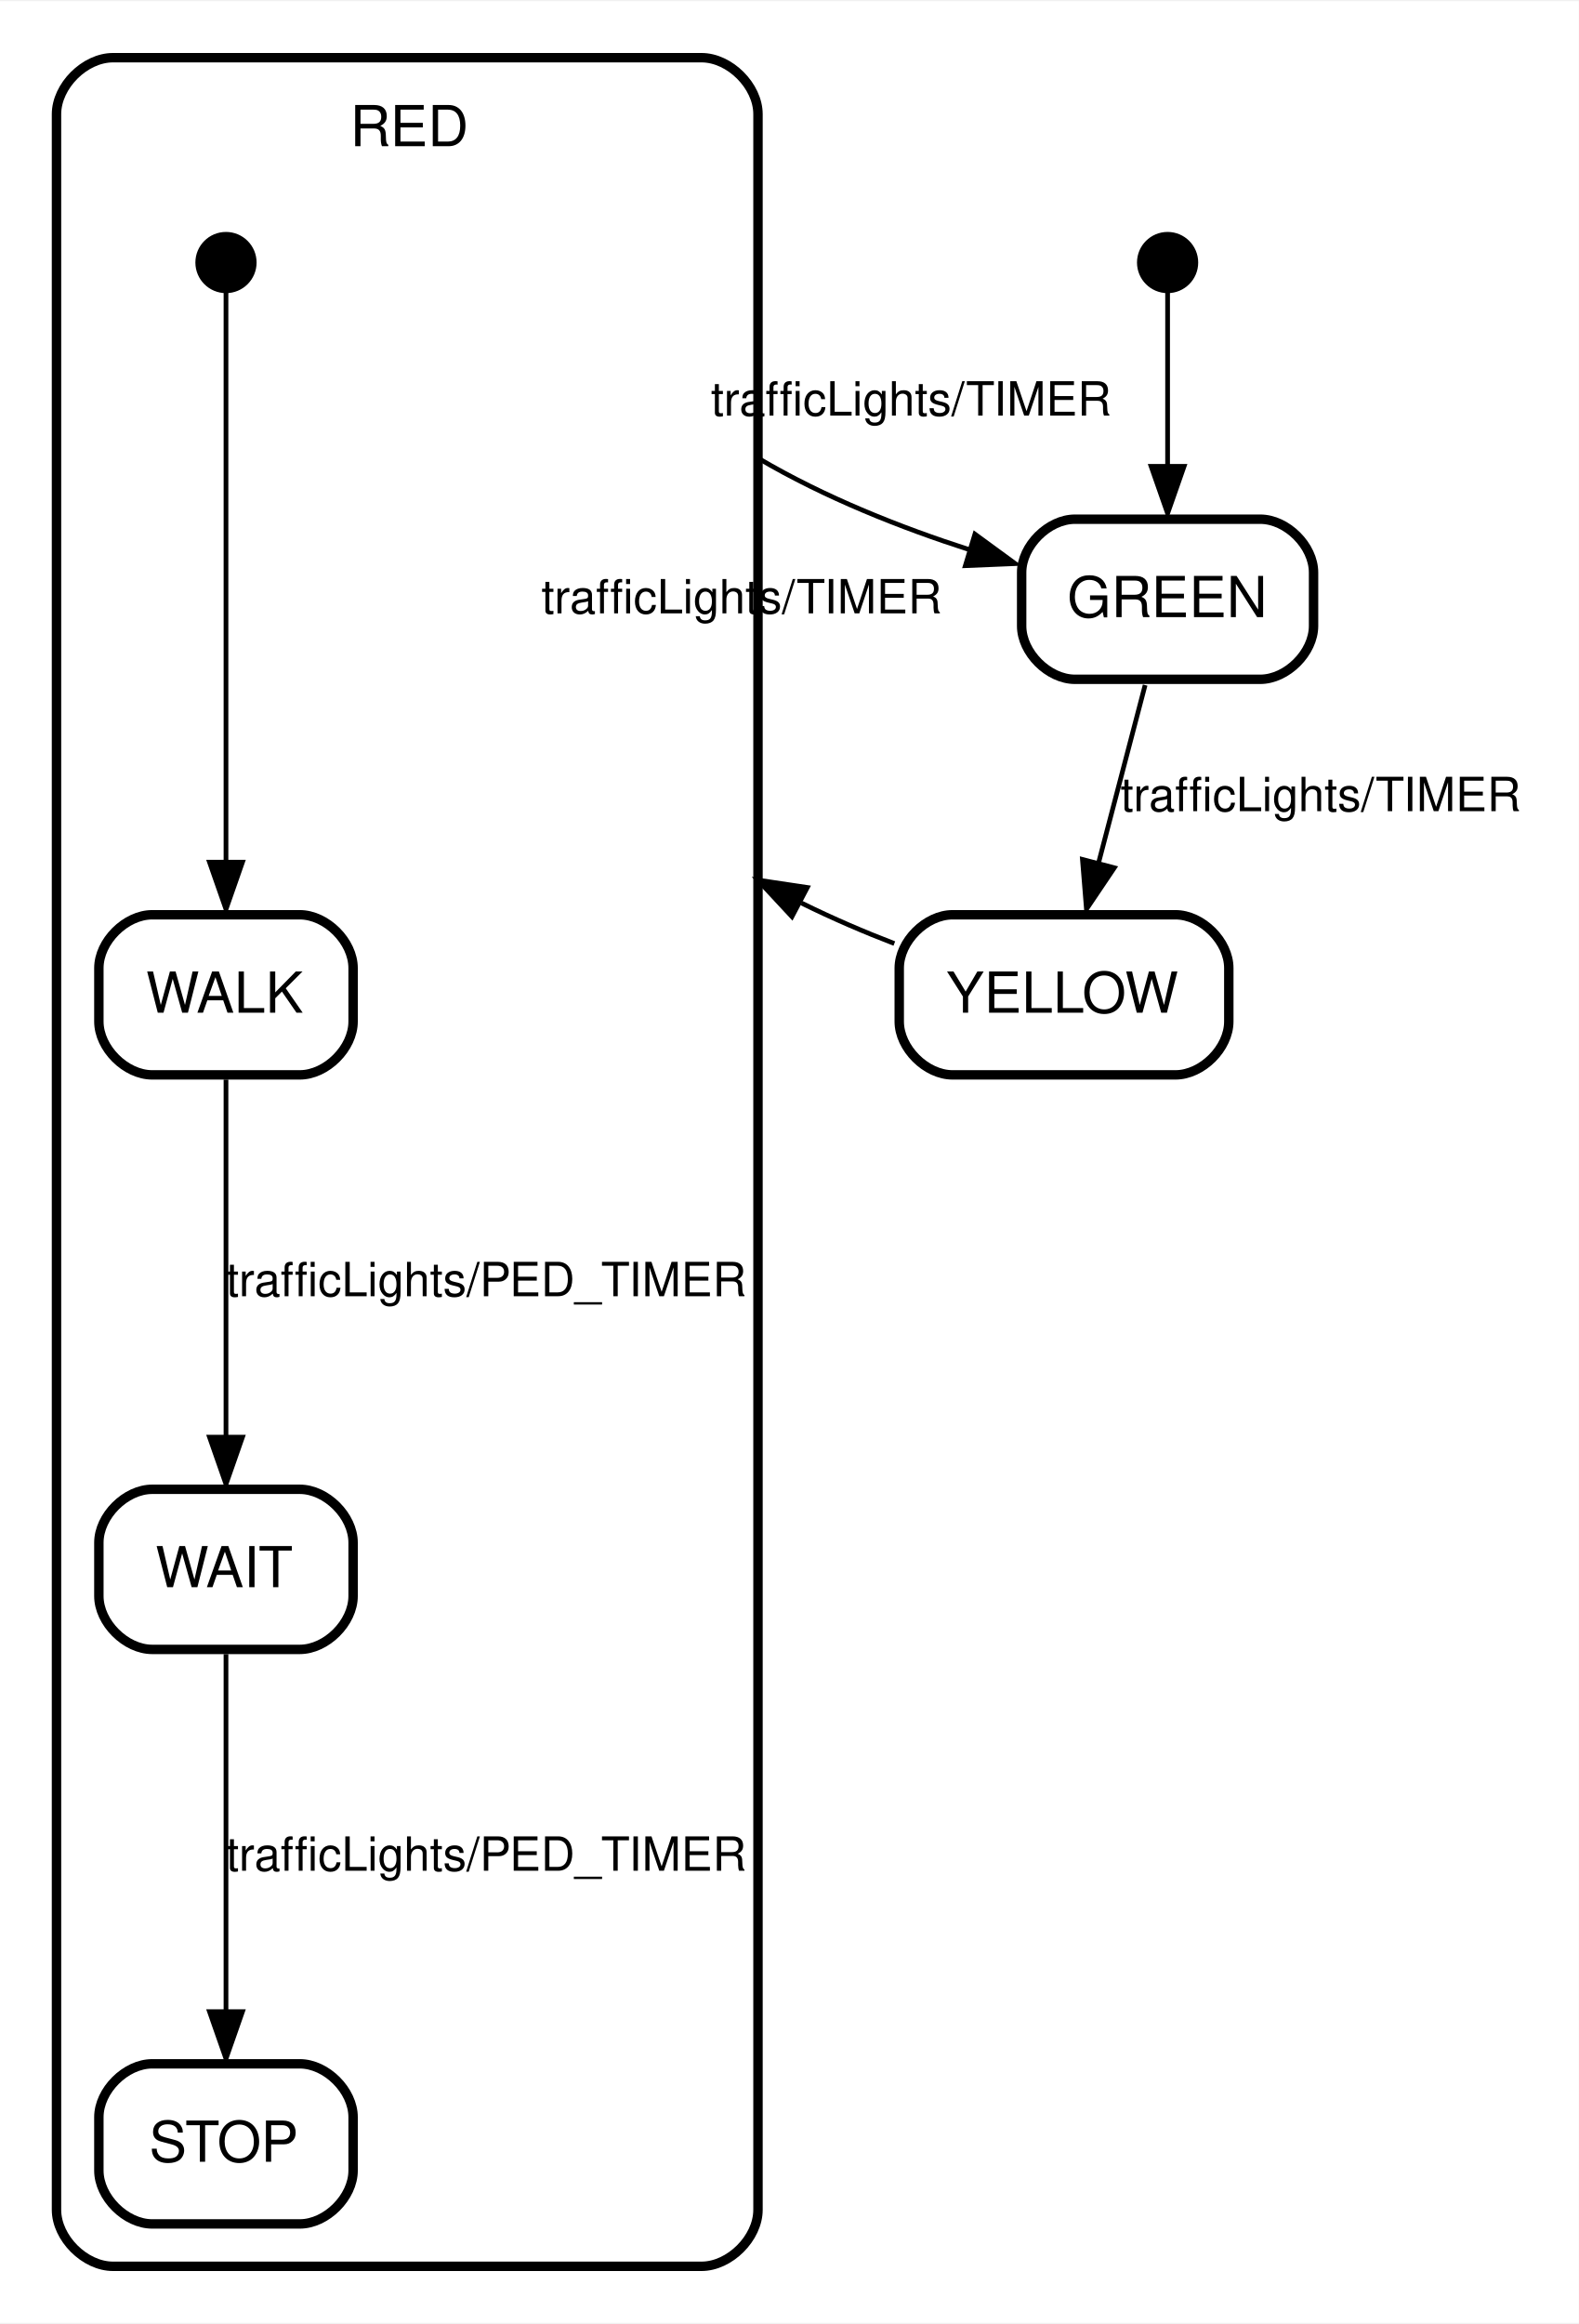
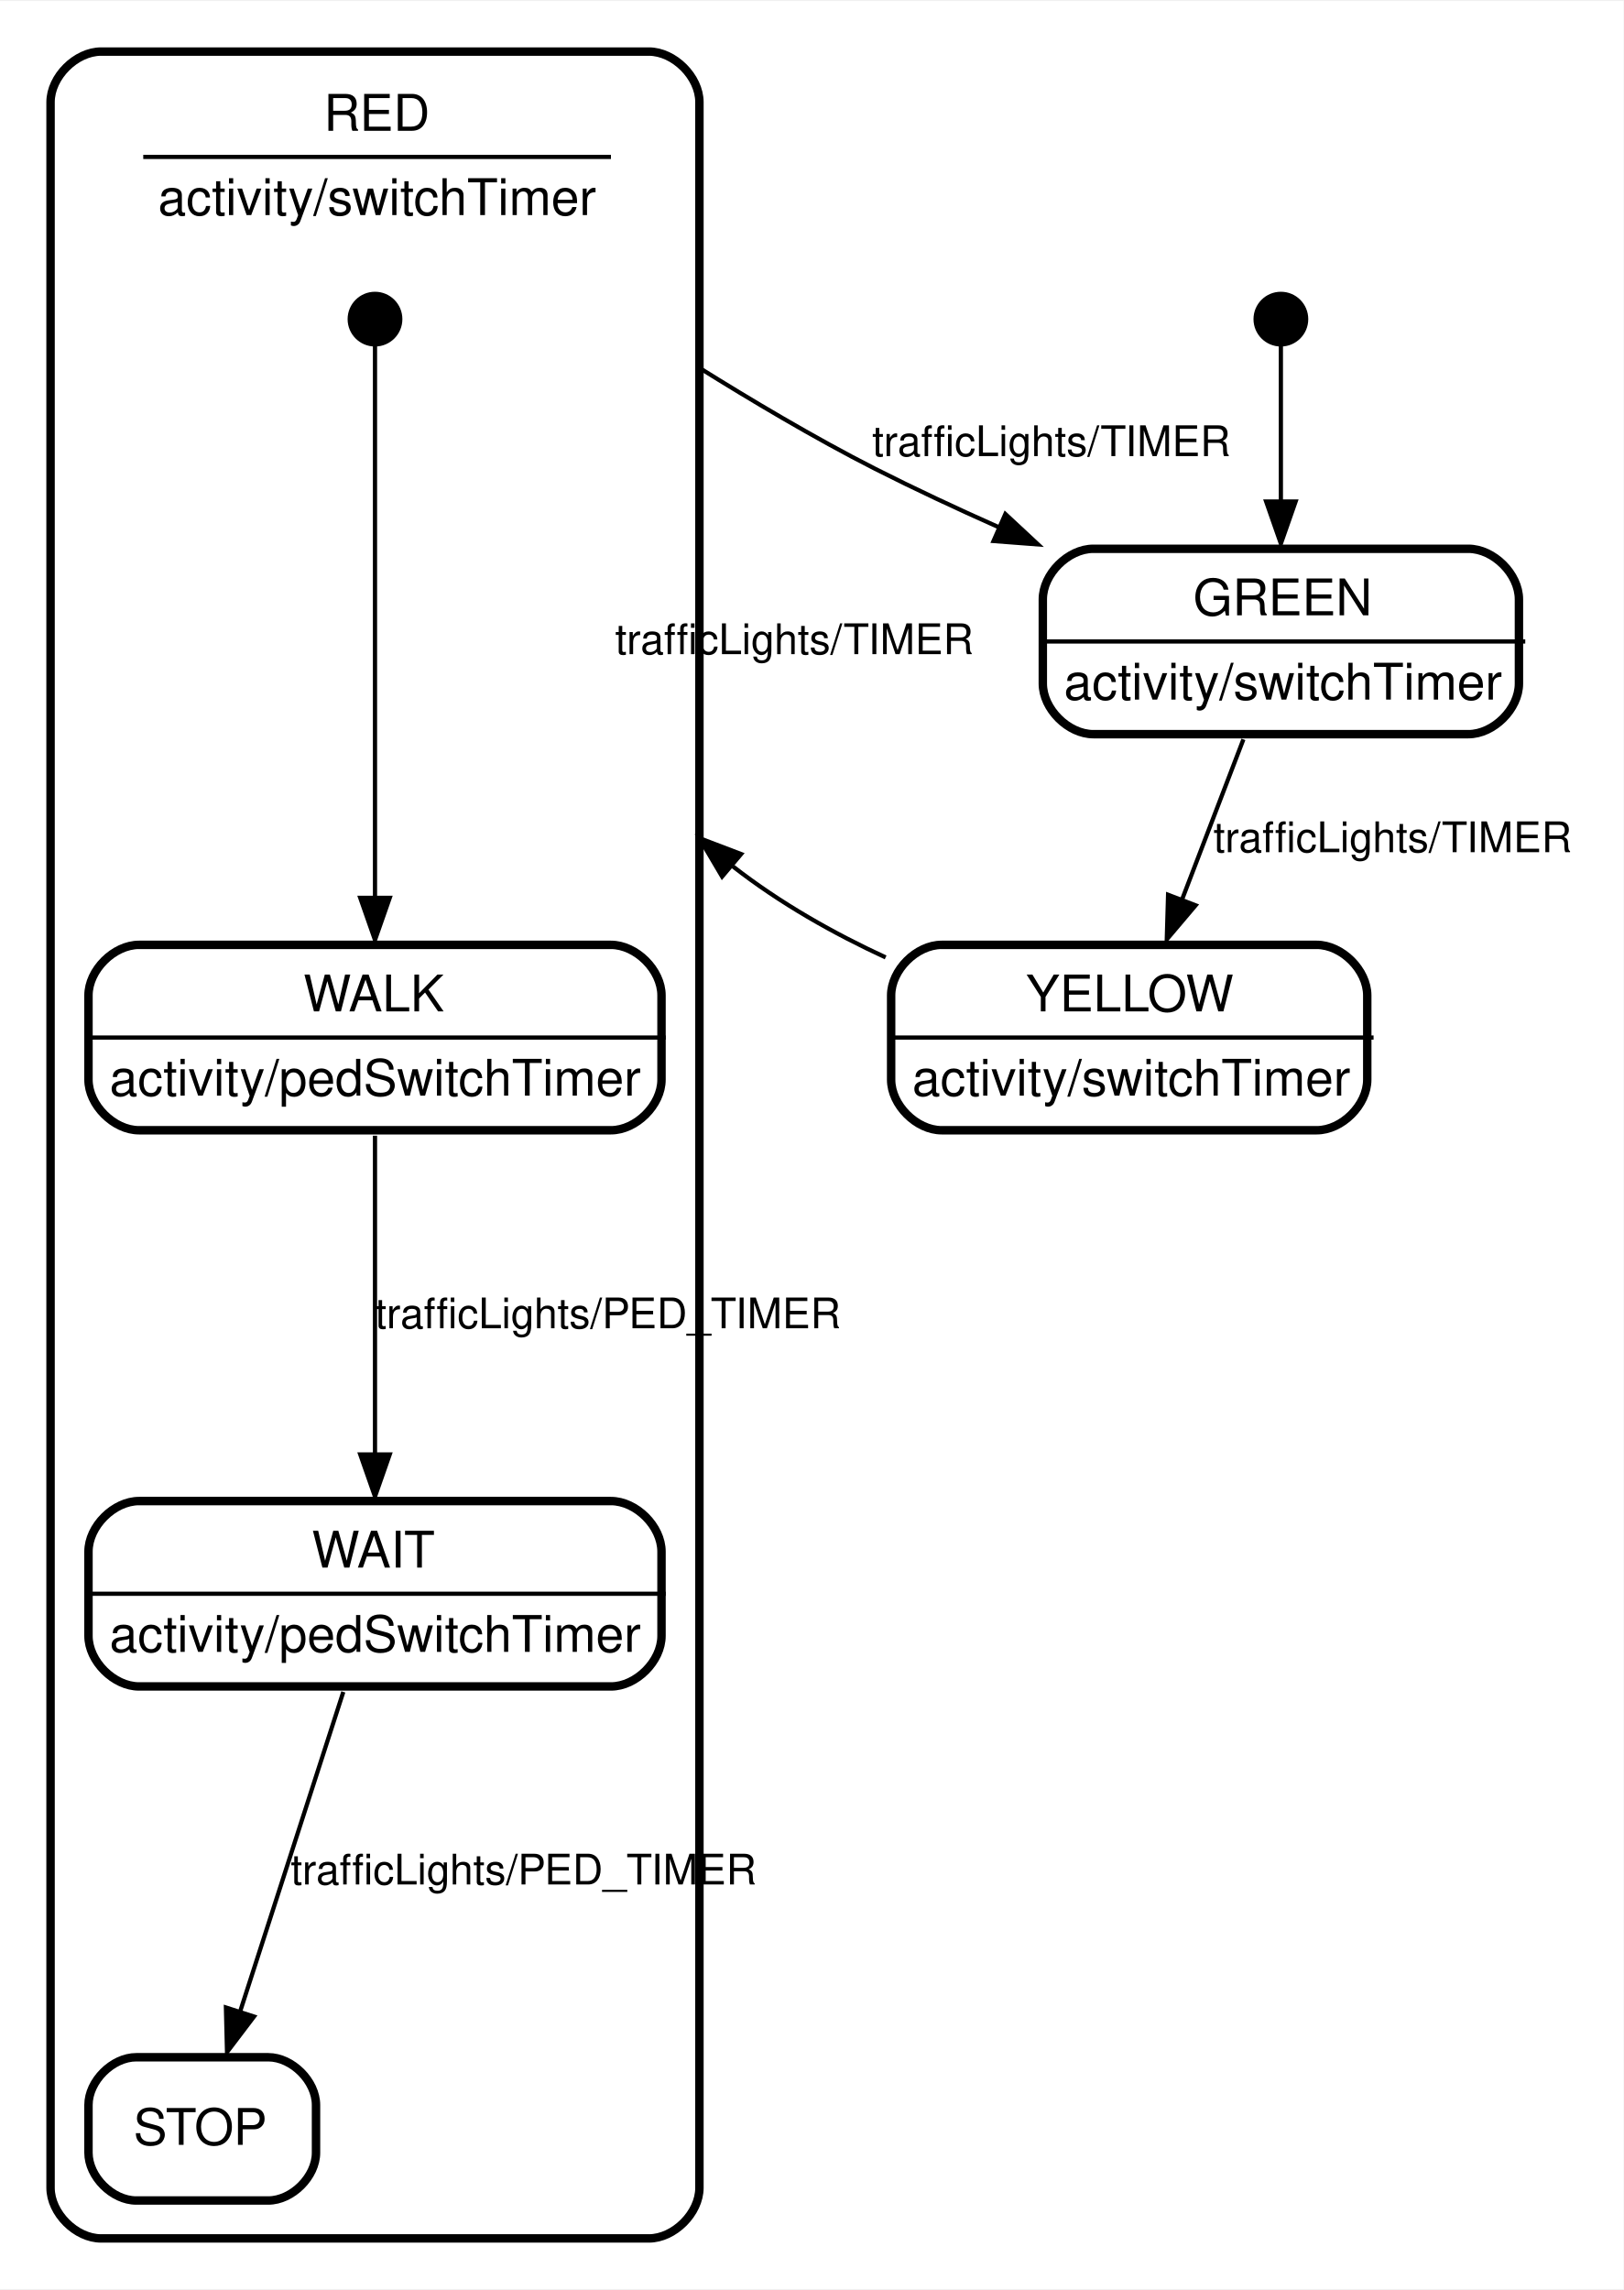
- <svg xmlns="http://www.w3.org/2000/svg" width="335pt" height="493pt" viewBox="0.00 0.00 335.34 493.00">
-   <g id="graph0" class="graph" transform="scale(1 1) rotate(0) translate(4 489)">
-     <polygon fill="#ffffff" stroke="transparent" points="-4,4 -4,-489 331.34,-489 331.34,4 -4,4" />
+ <svg xmlns="http://www.w3.org/2000/svg" width="385pt" height="543pt" viewBox="0.00 0.00 385.34 543.00">
+   <g id="graph0" class="graph" transform="scale(1 1) rotate(0) translate(4 539)">
+     <polygon fill="#ffffff" stroke="transparent" points="-4,4 -4,-539 381.34,-539 381.34,4 -4,4" />
    <g id="clust1" class="cluster">
-       <path fill="none" stroke="#000000" stroke-width="2" d="M20,-8C20,-8 145,-8 145,-8 151,-8 157,-14 157,-20 157,-20 157,-465 157,-465 157,-471 151,-477 145,-477 145,-477 20,-477 20,-477 14,-477 8,-471 8,-465 8,-465 8,-20 8,-20 8,-14 14,-8 20,-8" />
-       <text text-anchor="start" x="70.336" y="-458.2" font-family="Helvetica,sans-Serif" font-size="12.00" fill="#000000">RED</text>
+       <path fill="none" stroke="#000000" stroke-width="2" d="M20,-8C20,-8 150,-8 150,-8 156,-8 162,-14 162,-20 162,-20 162,-515 162,-515 162,-521 156,-527 150,-527 150,-527 20,-527 20,-527 14,-527 8,-521 8,-515 8,-515 8,-20 8,-20 8,-14 14,-8 20,-8" />
+       <text text-anchor="start" x="72.836" y="-508.2" font-family="Helvetica,sans-Serif" font-size="12.00" fill="#000000">RED</text>
+       <text text-anchor="start" x="33.507" y="-488.2" font-family="Helvetica,sans-Serif" font-size="12.00" fill="#000000">activity/switchTimer</text>
+       <polygon fill="#000000" stroke="#000000" points="30,-502 30,-502 141,-502 141,-502 30,-502" />
    </g>
    <g id="node1" class="node">
-       <ellipse fill="#000000" stroke="#000000" stroke-width="2" cx="244" cy="-433.5" rx="5.5" ry="5.5" />
+       <ellipse fill="#000000" stroke="#000000" stroke-width="2" cx="300" cy="-463.5" rx="5.5" ry="5.5" />
    </g>
    <g id="node2" class="node">
-       <polygon fill="#ffffff" stroke="transparent" stroke-width="2" points="276,-380 212,-380 212,-344 276,-344 276,-380" />
-       <text text-anchor="start" x="222.667" y="-358.2" font-family="Helvetica,sans-Serif" font-size="12.00" fill="#000000">GREEN</text>
-       <path fill="none" stroke="#000000" stroke-width="2" d="M224.333,-345C224.333,-345 263.667,-345 263.667,-345 269.333,-345 275,-350.667 275,-356.333 275,-356.333 275,-367.667 275,-367.667 275,-373.333 269.333,-379 263.667,-379 263.667,-379 224.333,-379 224.333,-379 218.667,-379 213,-373.333 213,-367.667 213,-367.667 213,-356.333 213,-356.333 213,-350.667 218.667,-345 224.333,-345" />
+       <polygon fill="#ffffff" stroke="transparent" stroke-width="2" points="357.5,-410 242.5,-410 242.5,-364 357.5,-364 357.5,-410" />
+       <text text-anchor="start" x="279.167" y="-393.2" font-family="Helvetica,sans-Serif" font-size="12.00" fill="#000000">GREEN</text>
+       <text text-anchor="start" x="248.507" y="-373.2" font-family="Helvetica,sans-Serif" font-size="12.00" fill="#000000">activity/switchTimer</text>
+       <polygon fill="#000000" stroke="#000000" points="243,-387 243,-387 358,-387 358,-387 243,-387" />
+       <path fill="none" stroke="#000000" stroke-width="2" d="M255.5,-365C255.5,-365 344.5,-365 344.5,-365 350.5,-365 356.5,-371 356.5,-377 356.5,-377 356.5,-397 356.5,-397 356.5,-403 350.5,-409 344.5,-409 344.5,-409 255.5,-409 255.5,-409 249.5,-409 243.5,-403 243.5,-397 243.5,-397 243.5,-377 243.5,-377 243.5,-371 249.5,-365 255.5,-365" />
    </g>
    <g id="edge1" class="edge">
-       <path fill="none" stroke="#000000" d="M244,-427.889C244,-419.81 244,-404.335 244,-390.412" />
-       <polygon fill="#000000" stroke="#000000" points="247.5,-390.216 244,-380.216 240.5,-390.216 247.5,-390.216" />
-       <text text-anchor="middle" x="245.389" y="-401" font-family="Helvetica,sans-Serif" font-size="10.00" fill="#000000"> </text>
+       <path fill="none" stroke="#000000" d="M300,-457.998C300,-450.059 300,-434.76 300,-420.392" />
+       <polygon fill="#000000" stroke="#000000" points="303.5,-420.212 300,-410.212 296.5,-420.212 303.5,-420.212" />
+       <text text-anchor="middle" x="301.389" y="-431" font-family="Helvetica,sans-Serif" font-size="10.00" fill="#000000"> </text>
    </g>
    <g id="node3" class="node">
-       <polygon fill="#ffffff" stroke="transparent" stroke-width="2" points="258,-296 186,-296 186,-260 258,-260 258,-296" />
-       <text text-anchor="start" x="196.996" y="-274.2" font-family="Helvetica,sans-Serif" font-size="12.00" fill="#000000">YELLOW</text>
-       <path fill="none" stroke="#000000" stroke-width="2" d="M198.333,-261C198.333,-261 245.667,-261 245.667,-261 251.333,-261 257,-266.667 257,-272.333 257,-272.333 257,-283.667 257,-283.667 257,-289.333 251.333,-295 245.667,-295 245.667,-295 198.333,-295 198.333,-295 192.667,-295 187,-289.333 187,-283.667 187,-283.667 187,-272.333 187,-272.333 187,-266.667 192.667,-261 198.333,-261" />
+       <polygon fill="#ffffff" stroke="transparent" stroke-width="2" points="321.5,-316 206.5,-316 206.5,-270 321.5,-270 321.5,-316" />
+       <text text-anchor="start" x="239.496" y="-299.2" font-family="Helvetica,sans-Serif" font-size="12.00" fill="#000000">YELLOW</text>
+       <text text-anchor="start" x="212.507" y="-279.2" font-family="Helvetica,sans-Serif" font-size="12.00" fill="#000000">activity/switchTimer</text>
+       <polygon fill="#000000" stroke="#000000" points="207,-293 207,-293 322,-293 322,-293 207,-293" />
+       <path fill="none" stroke="#000000" stroke-width="2" d="M219.5,-271C219.5,-271 308.5,-271 308.5,-271 314.5,-271 320.5,-277 320.5,-283 320.5,-283 320.5,-303 320.5,-303 320.5,-309 314.5,-315 308.5,-315 308.5,-315 219.5,-315 219.5,-315 213.5,-315 207.5,-309 207.5,-303 207.5,-303 207.5,-283 207.5,-283 207.5,-277 213.5,-271 219.5,-271" />
    </g>
    <g id="edge2" class="edge">
-       <path fill="none" stroke="#000000" d="M239.226,-343.773C236.343,-332.766 232.61,-318.51 229.356,-306.085" />
-       <polygon fill="#000000" stroke="#000000" points="232.684,-304.978 226.764,-296.191 225.912,-306.752 232.684,-304.978" />
-       <text text-anchor="start" x="234" y="-317" font-family="Helvetica,sans-Serif" font-size="10.00" fill="#000000">trafficLights/TIMER   </text>
+       <path fill="none" stroke="#000000" d="M291.101,-363.764C286.731,-352.353 281.389,-338.405 276.607,-325.919" />
+       <polygon fill="#000000" stroke="#000000" points="279.766,-324.381 272.921,-316.294 273.229,-326.885 279.766,-324.381" />
+       <text text-anchor="start" x="284" y="-337" font-family="Helvetica,sans-Serif" font-size="10.00" fill="#000000">trafficLights/TIMER   </text>
    </g>
    <g id="edge3" class="edge">
-       <path fill="none" stroke="#000000" d="M185.957,-288.892C179.681,-291.301 172.989,-294.155 166.227,-297.497" />
-       <polygon fill="#000000" stroke="#000000" points="164.211,-294.603 156.996,-302.361 167.475,-300.796 164.211,-294.603" />
-       <text text-anchor="start" x="111" y="-359" font-family="Helvetica,sans-Serif" font-size="10.00" fill="#000000">trafficLights/TIMER   </text>
+       <path fill="none" stroke="#000000" d="M206.193,-312.022C193.912,-317.686 181.252,-324.801 169.956,-333.609" />
+       <polygon fill="#000000" stroke="#000000" points="167.383,-331.201 161.997,-340.325 171.897,-336.551 167.383,-331.201" />
+       <text text-anchor="start" x="142" y="-384" font-family="Helvetica,sans-Serif" font-size="10.00" fill="#000000">trafficLights/TIMER   </text>
    </g>
    <g id="edge4" class="edge">
-       <path fill="none" stroke="#000000" d="M156.999,-391.973C171.292,-383.536 187.509,-377.148 202.037,-372.483" />
-       <polygon fill="#000000" stroke="#000000" points="203.075,-375.825 211.625,-369.569 201.04,-369.128 203.075,-375.825" />
-       <text text-anchor="start" x="147" y="-401" font-family="Helvetica,sans-Serif" font-size="10.00" fill="#000000">trafficLights/TIMER   </text>
+       <path fill="none" stroke="#000000" d="M161.999,-451.928C173.656,-444.65 189.29,-435.292 203.66,-428 212.996,-423.263 223.007,-418.582 232.918,-414.172" />
+       <polygon fill="#000000" stroke="#000000" points="234.608,-417.252 242.363,-410.034 231.799,-410.841 234.608,-417.252" />
+       <text text-anchor="start" x="203" y="-431" font-family="Helvetica,sans-Serif" font-size="10.00" fill="#000000">trafficLights/TIMER   </text>
    </g>
    <g id="node5" class="node">
-       <ellipse fill="#000000" stroke="#000000" stroke-width="2" cx="44" cy="-433.5" rx="5.5" ry="5.5" />
+       <ellipse fill="#000000" stroke="#000000" stroke-width="2" cx="85" cy="-463.5" rx="5.5" ry="5.5" />
    </g>
    <g id="node6" class="node">
-       <polygon fill="#ffffff" stroke="transparent" stroke-width="2" points="72,-296 16,-296 16,-260 72,-260 72,-296" />
-       <text text-anchor="start" x="26.998" y="-274.2" font-family="Helvetica,sans-Serif" font-size="12.00" fill="#000000">WALK</text>
-       <path fill="none" stroke="#000000" stroke-width="2" d="M28.333,-261C28.333,-261 59.667,-261 59.667,-261 65.333,-261 71,-266.667 71,-272.333 71,-272.333 71,-283.667 71,-283.667 71,-289.333 65.333,-295 59.667,-295 59.667,-295 28.333,-295 28.333,-295 22.667,-295 17,-289.333 17,-283.667 17,-283.667 17,-272.333 17,-272.333 17,-266.667 22.667,-261 28.333,-261" />
+       <polygon fill="#ffffff" stroke="transparent" stroke-width="2" points="154,-316 16,-316 16,-270 154,-270 154,-316" />
+       <text text-anchor="start" x="67.998" y="-299.2" font-family="Helvetica,sans-Serif" font-size="12.00" fill="#000000">WALK</text>
+       <text text-anchor="start" x="21.999" y="-279.2" font-family="Helvetica,sans-Serif" font-size="12.00" fill="#000000">activity/pedSwitchTimer</text>
+       <polygon fill="#000000" stroke="#000000" points="16,-293 16,-293 154,-293 154,-293 16,-293" />
+       <path fill="none" stroke="#000000" stroke-width="2" d="M29,-271C29,-271 141,-271 141,-271 147,-271 153,-277 153,-283 153,-283 153,-303 153,-303 153,-309 147,-315 141,-315 141,-315 29,-315 29,-315 23,-315 17,-309 17,-303 17,-303 17,-283 17,-283 17,-277 23,-271 29,-271" />
    </g>
    <g id="edge5" class="edge">
-       <path fill="none" stroke="#000000" d="M44,-427.966C44,-408.81 44,-344.437 44,-306.542" />
-       <polygon fill="#000000" stroke="#000000" points="47.5,-306.162 44,-296.162 40.5,-306.163 47.5,-306.162" />
-       <text text-anchor="middle" x="45.389" y="-359" font-family="Helvetica,sans-Serif" font-size="10.00" fill="#000000"> </text>
+       <path fill="none" stroke="#000000" d="M85,-457.827C85,-437.639 85,-368.248 85,-326.207" />
+       <polygon fill="#000000" stroke="#000000" points="88.5,-326.155 85,-316.155 81.5,-326.155 88.5,-326.155" />
+       <text text-anchor="middle" x="86.389" y="-384" font-family="Helvetica,sans-Serif" font-size="10.00" fill="#000000"> </text>
    </g>
    <g id="node7" class="node">
-       <polygon fill="#ffffff" stroke="transparent" stroke-width="2" points="72,-174 16,-174 16,-138 72,-138 72,-174" />
-       <text text-anchor="start" x="29.002" y="-152.2" font-family="Helvetica,sans-Serif" font-size="12.00" fill="#000000">WAIT</text>
-       <path fill="none" stroke="#000000" stroke-width="2" d="M28.333,-139C28.333,-139 59.667,-139 59.667,-139 65.333,-139 71,-144.667 71,-150.333 71,-150.333 71,-161.667 71,-161.667 71,-167.333 65.333,-173 59.667,-173 59.667,-173 28.333,-173 28.333,-173 22.667,-173 17,-167.333 17,-161.667 17,-161.667 17,-150.333 17,-150.333 17,-144.667 22.667,-139 28.333,-139" />
+       <polygon fill="#ffffff" stroke="transparent" stroke-width="2" points="154,-184 16,-184 16,-138 154,-138 154,-184" />
+       <text text-anchor="start" x="70.002" y="-167.2" font-family="Helvetica,sans-Serif" font-size="12.00" fill="#000000">WAIT</text>
+       <text text-anchor="start" x="21.999" y="-147.2" font-family="Helvetica,sans-Serif" font-size="12.00" fill="#000000">activity/pedSwitchTimer</text>
+       <polygon fill="#000000" stroke="#000000" points="16,-161 16,-161 154,-161 154,-161 16,-161" />
+       <path fill="none" stroke="#000000" stroke-width="2" d="M29,-139C29,-139 141,-139 141,-139 147,-139 153,-145 153,-151 153,-151 153,-171 153,-171 153,-177 147,-183 141,-183 141,-183 29,-183 29,-183 23,-183 17,-177 17,-171 17,-171 17,-151 17,-151 17,-145 23,-139 29,-139" />
    </g>
    <g id="edge6" class="edge">
-       <path fill="none" stroke="#000000" d="M44,-259.998C44,-239.996 44,-207.443 44,-184.083" />
-       <polygon fill="#000000" stroke="#000000" points="47.5,-184.075 44,-174.075 40.5,-184.075 47.5,-184.075" />
-       <text text-anchor="start" x="44" y="-214" font-family="Helvetica,sans-Serif" font-size="10.00" fill="#000000">trafficLights/PED_TIMER   </text>
+       <path fill="none" stroke="#000000" d="M85,-269.705C85,-248.781 85,-217.822 85,-194.289" />
+       <polygon fill="#000000" stroke="#000000" points="88.5,-194.062 85,-184.062 81.5,-194.062 88.5,-194.062" />
+       <text text-anchor="start" x="85" y="-224" font-family="Helvetica,sans-Serif" font-size="10.00" fill="#000000">trafficLights/PED_TIMER   </text>
    </g>
    <g id="node8" class="node">
      <polygon fill="#ffffff" stroke="transparent" stroke-width="2" points="72,-52 16,-52 16,-16 72,-16 72,-52" />
      <text text-anchor="start" x="27.664" y="-30.2" font-family="Helvetica,sans-Serif" font-size="12.00" fill="#000000">STOP</text>
      <path fill="none" stroke="#000000" stroke-width="2" d="M28.333,-17C28.333,-17 59.667,-17 59.667,-17 65.333,-17 71,-22.667 71,-28.333 71,-28.333 71,-39.667 71,-39.667 71,-45.333 65.333,-51 59.667,-51 59.667,-51 28.333,-51 28.333,-51 22.667,-51 17,-45.333 17,-39.667 17,-39.667 17,-28.333 17,-28.333 17,-22.667 22.667,-17 28.333,-17" />
    </g>
    <g id="edge7" class="edge">
-       <path fill="none" stroke="#000000" d="M44,-137.999C44,-117.996 44,-85.443 44,-62.083" />
-       <polygon fill="#000000" stroke="#000000" points="47.5,-62.075 44,-52.075 40.5,-62.075 47.5,-62.075" />
-       <text text-anchor="start" x="44" y="-92" font-family="Helvetica,sans-Serif" font-size="10.00" fill="#000000">trafficLights/PED_TIMER   </text>
+       <path fill="none" stroke="#000000" d="M77.48,-137.706C70.584,-116.344 60.358,-84.67 53.024,-61.952" />
+       <polygon fill="#000000" stroke="#000000" points="56.283,-60.654 49.88,-52.213 49.621,-62.805 56.283,-60.654" />
+       <text text-anchor="start" x="65" y="-92" font-family="Helvetica,sans-Serif" font-size="10.00" fill="#000000">trafficLights/PED_TIMER   </text>
    </g>
  </g>
</svg>
